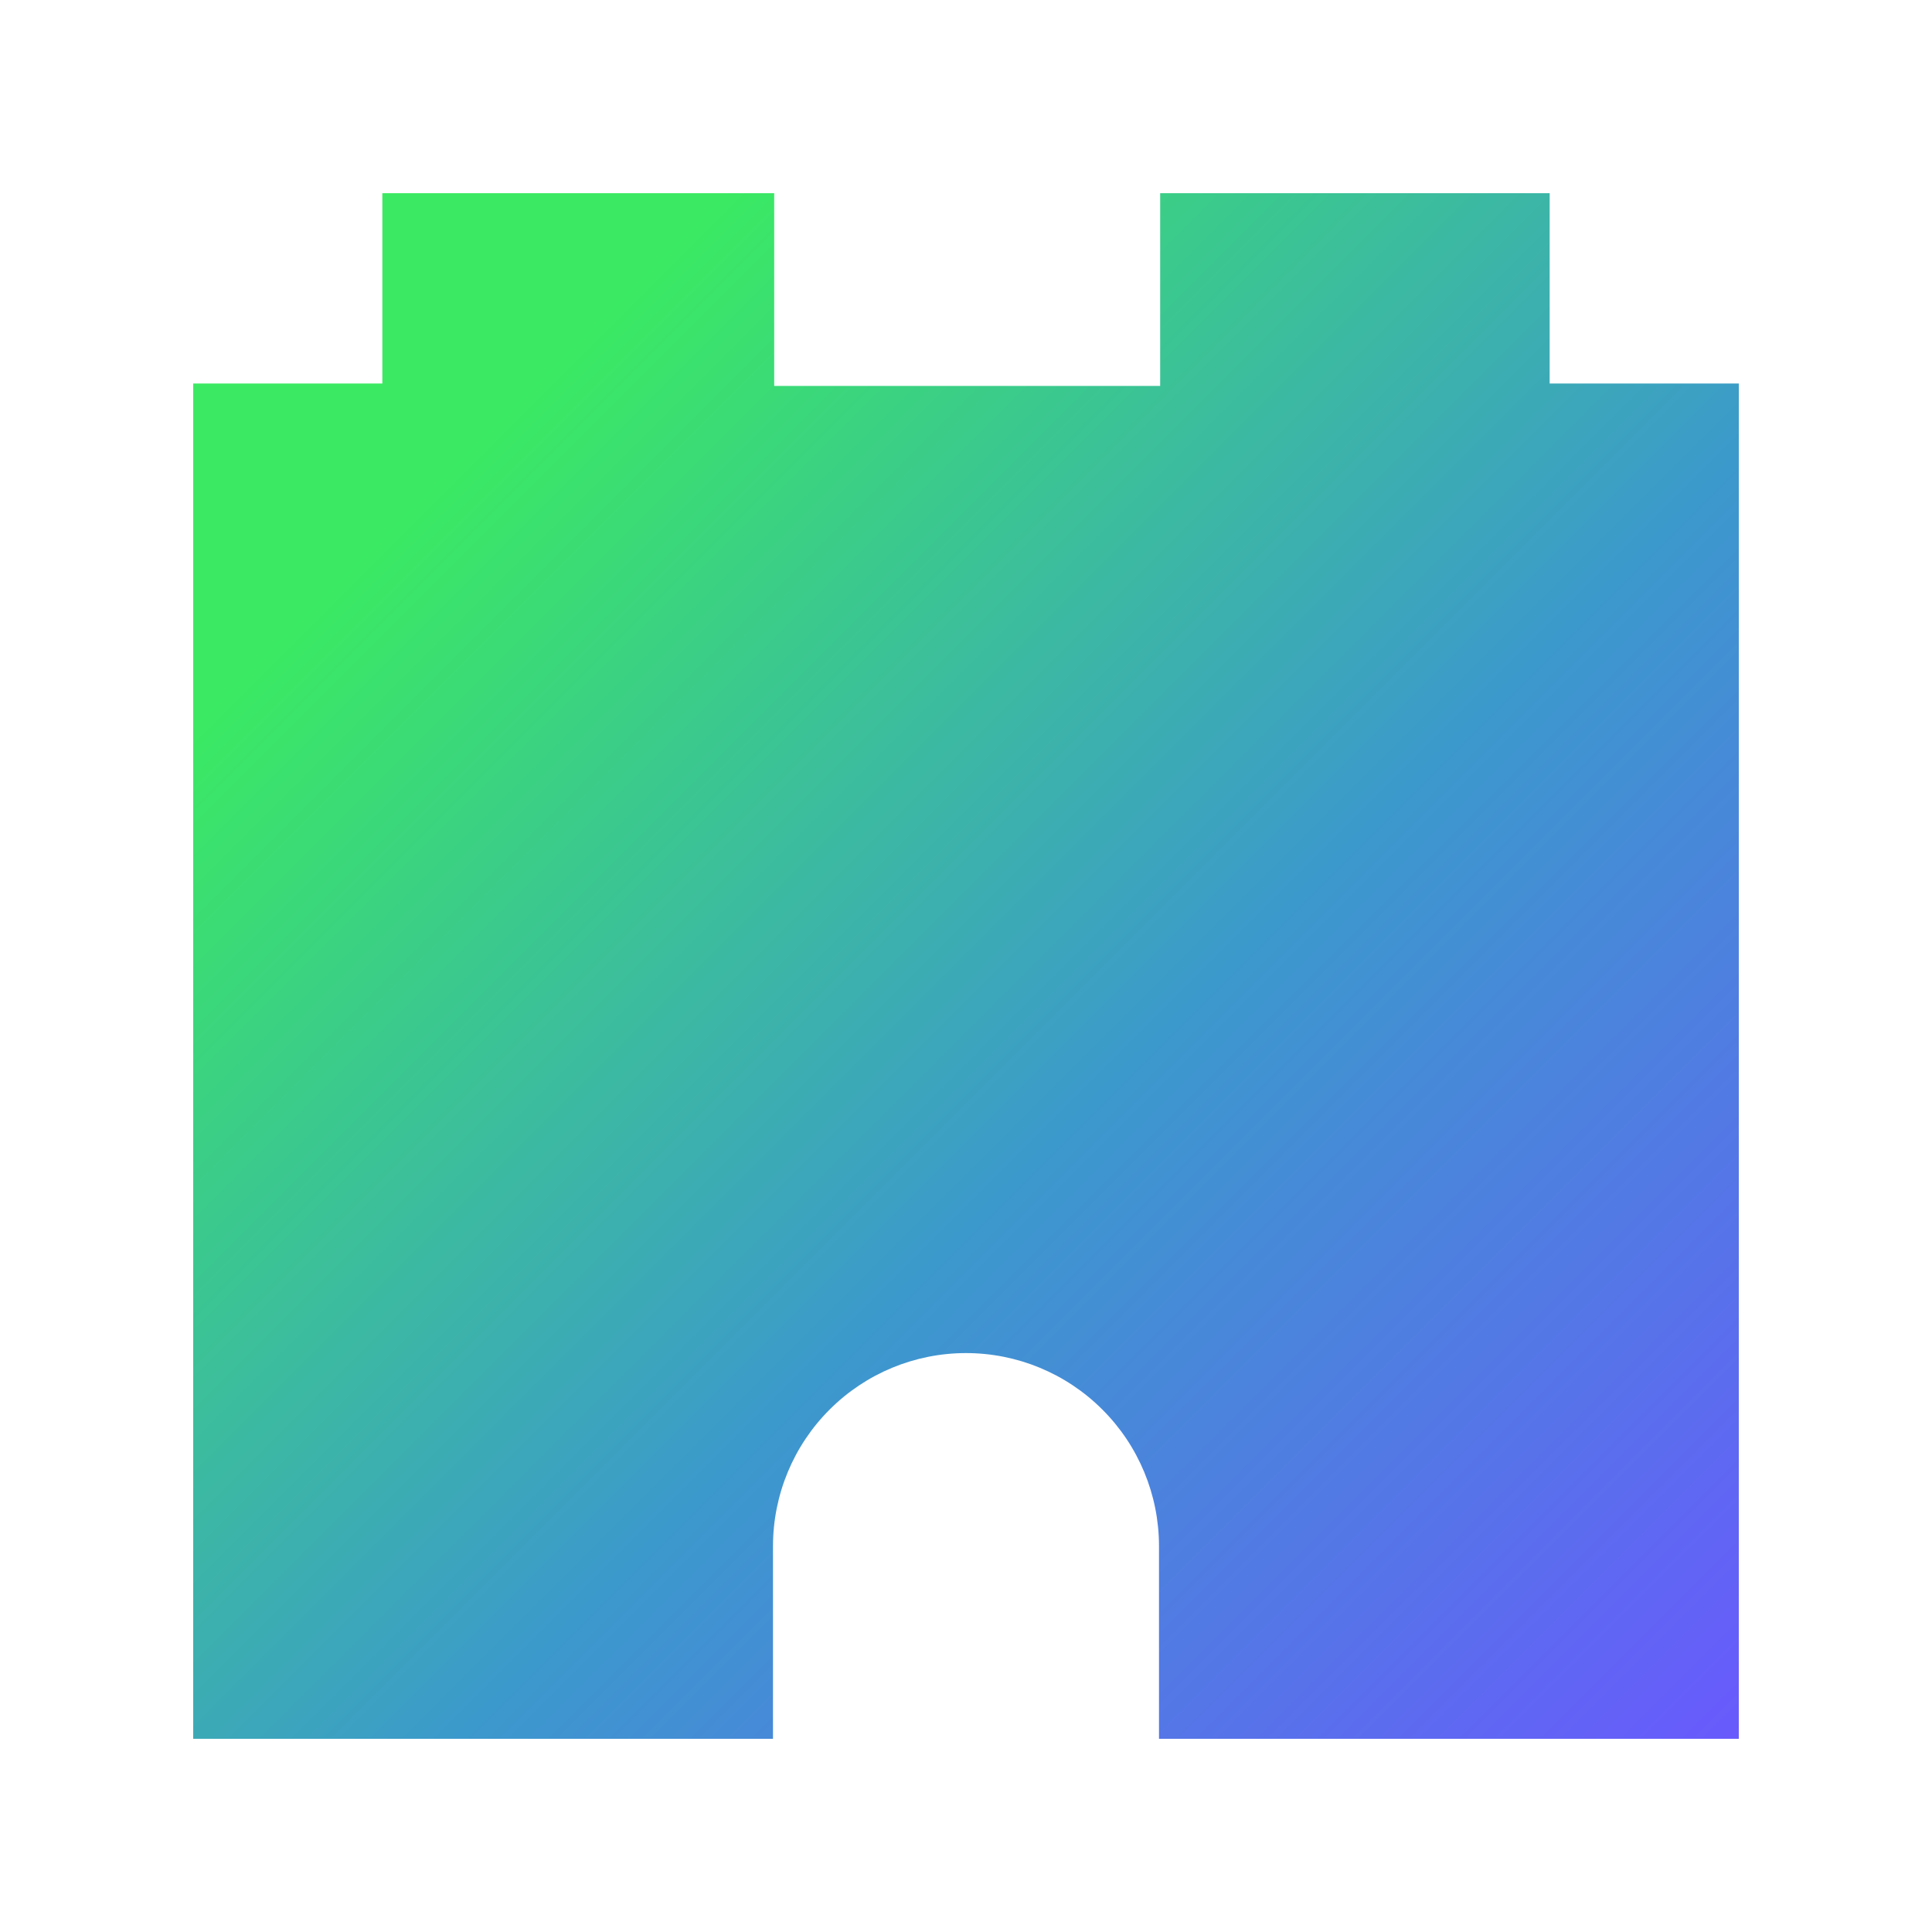
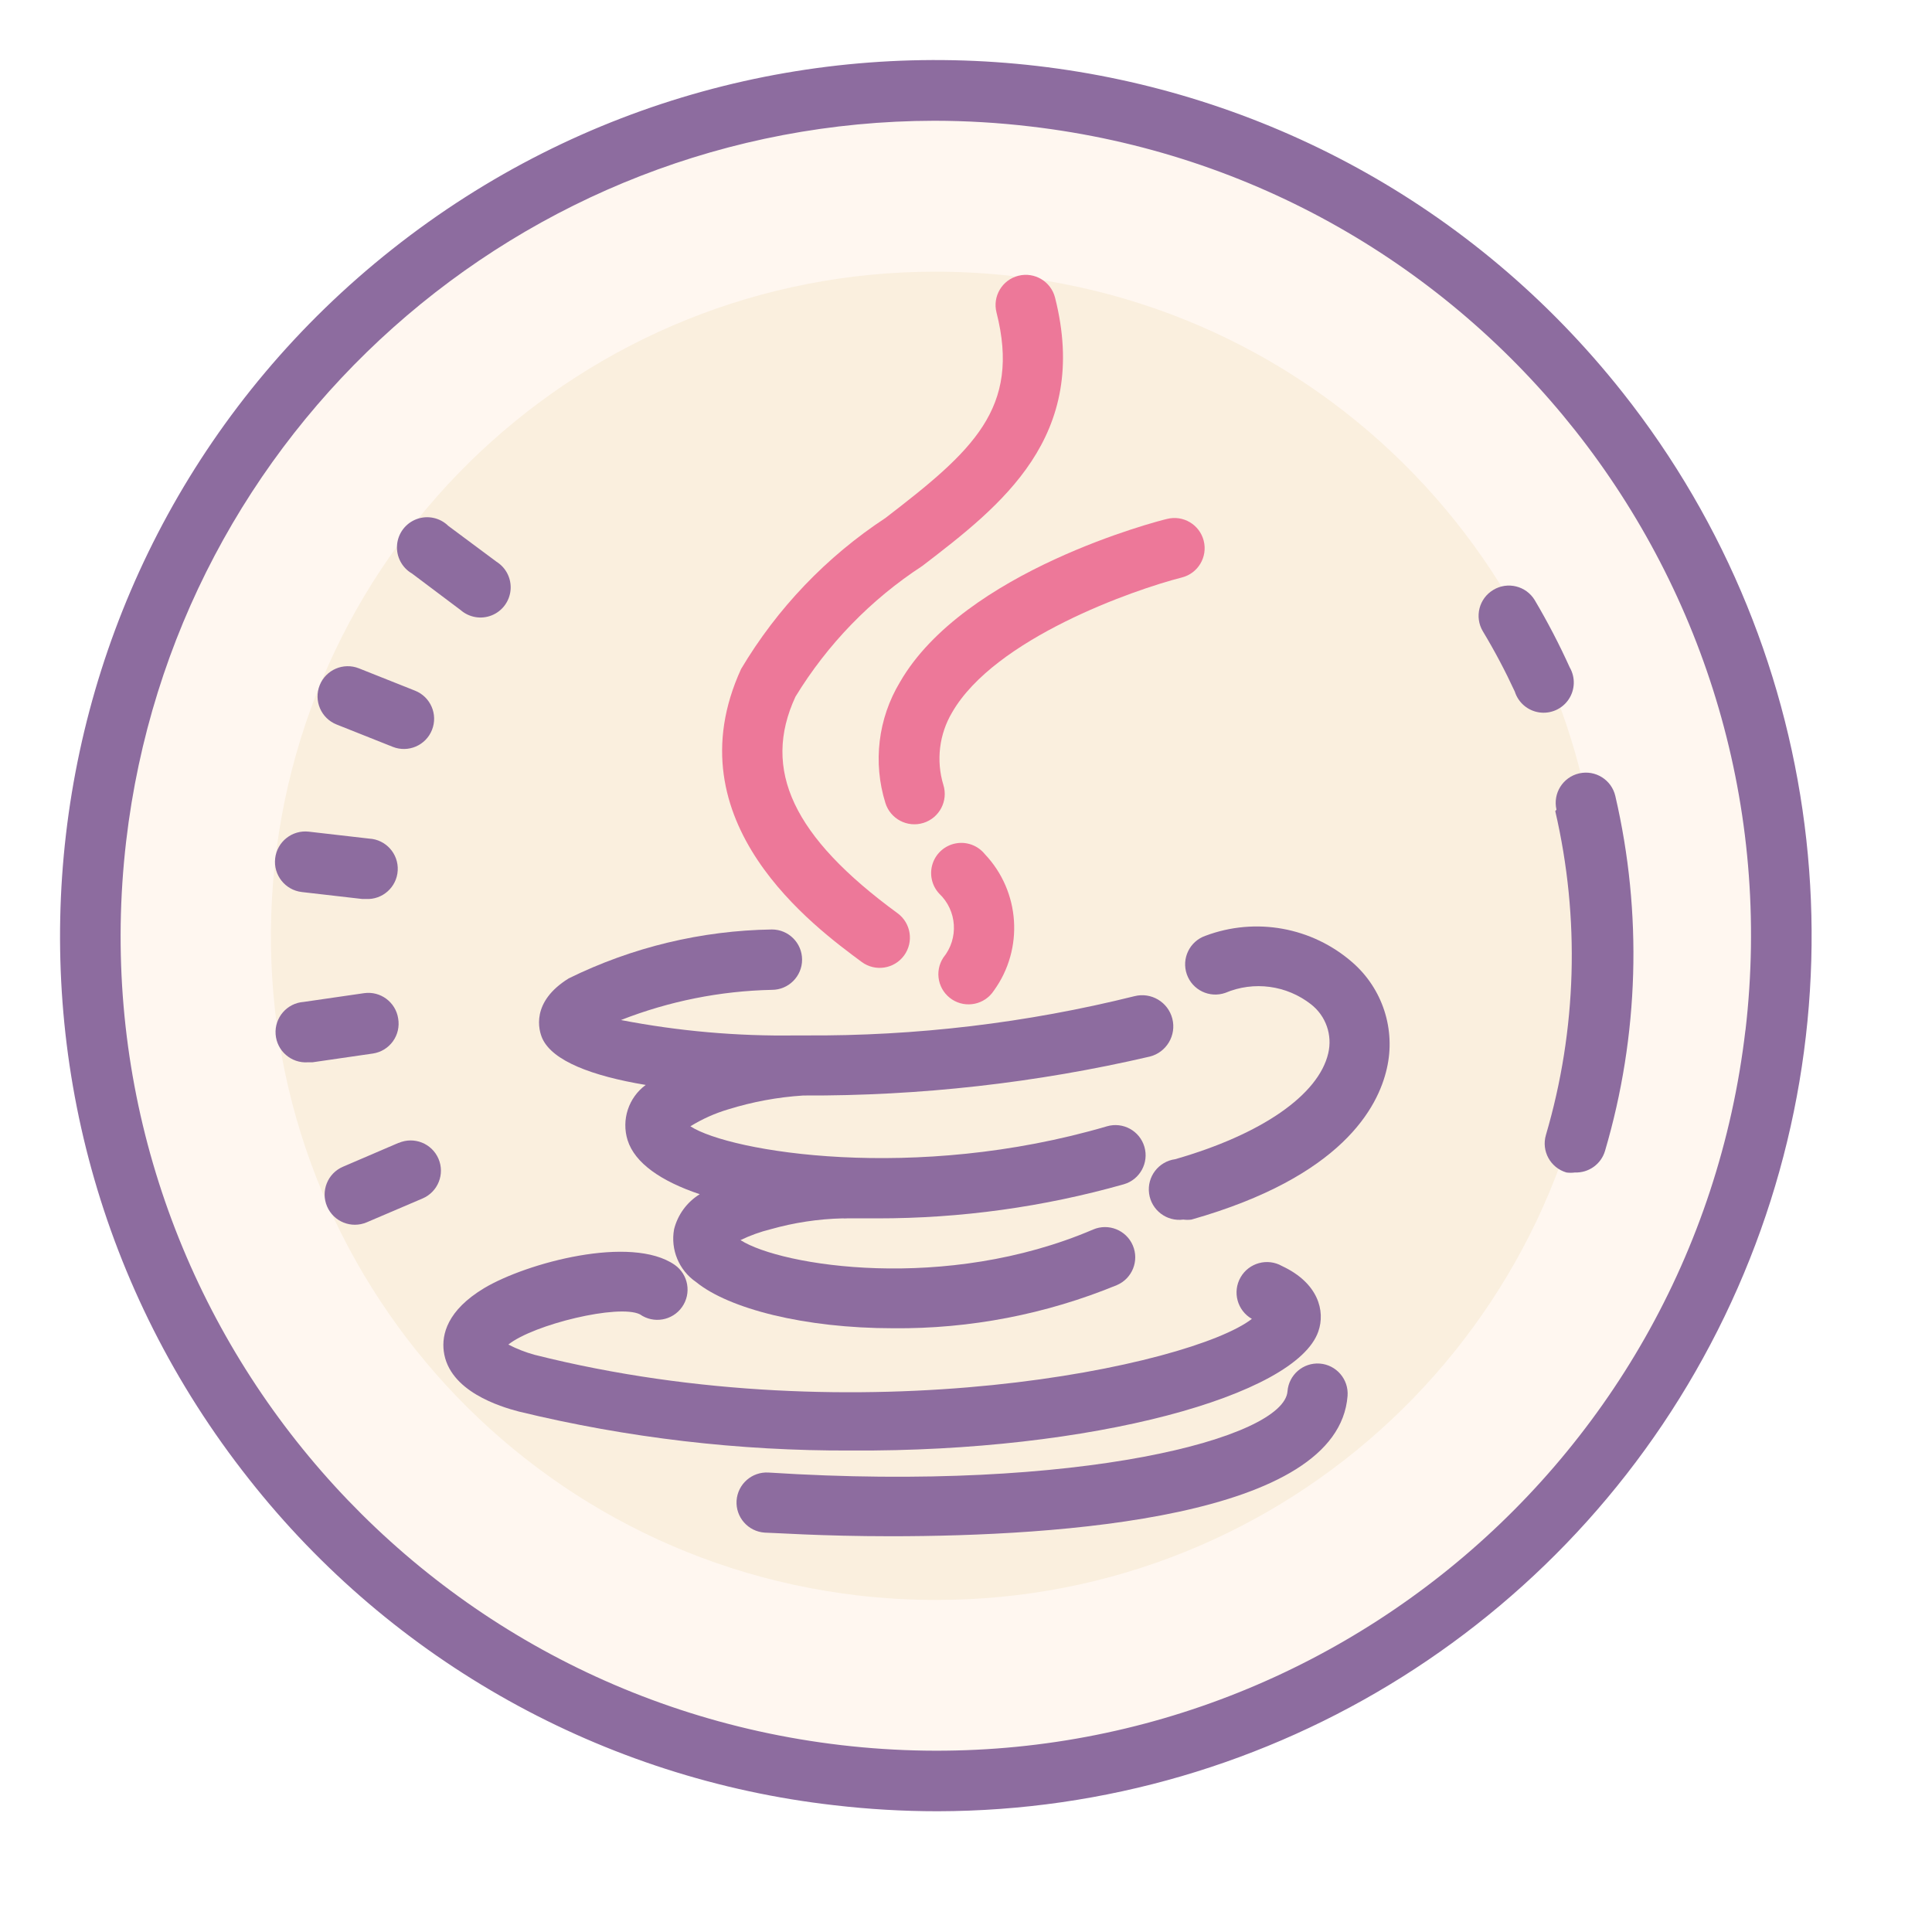
- <svg xmlns="http://www.w3.org/2000/svg" width="40" height="40" viewBox="0 0 40 40" fill="none">
-   <path d="M32.084 7.94V4H24.02V7.99H16.029V4H7.916V7.94H4V36H16.004V32.005C16.006 30.946 16.427 29.931 17.177 29.183C17.926 28.434 18.941 28.014 20 28.014C21.059 28.014 22.074 28.434 22.823 29.183C23.573 29.931 23.994 30.946 23.996 32.005V36H36V7.94H32.084Z" fill="url(#paint0_linear)" />
-   <defs>
-     <linearGradient id="paint0_linear" x1="2.942" y1="4.9" x2="37.777" y2="39.734" gradientUnits="userSpaceOnUse">
-       <stop offset="0.159" stop-color="#3BEA62" />
-       <stop offset="0.54" stop-color="#3C99CC" />
-       <stop offset="0.937" stop-color="#6B57FF" />
-     </linearGradient>
-   </defs>
+ <svg xmlns="http://www.w3.org/2000/svg" viewBox="0 0 64 64" width="64px" height="64px">
+   <path fill="#fff7f0" d="M31 3A28 28 0 1 0 31 59A28 28 0 1 0 31 3Z" transform="rotate(-83.33 31 31)" />
+   <path fill="#faefde" d="M31,53a22.38,22.38,0,0,1-2.59-.15A22,22,0,0,1,31,9a22.38,22.38,0,0,1,2.59.15A22,22,0,0,1,31,53Z" />
+   <path fill="#8d6c9f" d="M53.75,13A29,29,0,1,0,8.25,49,28.81,28.81,0,0,0,27.63,59.8a29.53,29.53,0,0,0,3.43.2A29,29,0,0,0,53.75,13Zm4.07,21.12A27,27,0,0,1,4.18,27.86,27,27,0,0,1,30.95,4a27.39,27.39,0,0,1,3.19.19A27,27,0,0,1,57.82,34.14Z" />
+   <path fill="#8d6c9f" d="M10 29.55l2 .23h.12a1 1 0 0 0 .11-2l-2-.23a1 1 0 1 0-.23 2zM13.19 33.74a1 1 0 0 0-1.13-.84l-2 .29a1 1 0 0 0 .14 2h.15l2-.29A1 1 0 0 0 13.19 33.74zM15.26 20.21a1 1 0 1 0 1.19-1.6l-1.6-1.19A1 1 0 1 0 13.65 19zM13.2 37.86l-1.84.79a1 1 0 1 0 .79 1.84L14 39.7a1 1 0 1 0-.79-1.84zM11.15 24l1.86.74a1 1 0 0 0 .74-1.86l-1.86-.74A1 1 0 0 0 11.15 24zM49.47 19.54a1 1 0 0 0-.35 1.37 20.89 20.89 0 0 1 1.06 2A1 1 0 1 0 52 22.11a23.06 23.06 0 0 0-1.16-2.23A1 1 0 0 0 49.47 19.54zM51.52 26.87a21.1 21.1 0 0 1-.31 10.73 1 1 0 0 0 .68 1.24 1 1 0 0 0 .28 0 1 1 0 0 0 1-.72 23.1 23.1 0 0 0 .34-11.75 1 1 0 0 0-1.95.45z" />
+   <path fill="#ed7899" d="M29.81 22.6a4.92 4.92 0 0 0-.48 4A1 1 0 1 0 31.25 26a3 3 0 0 1 .29-2.4c1.41-2.45 6-4.06 7.61-4.47a1 1 0 0 0-.49-1.94C38.39 17.25 31.93 18.91 29.81 22.6zM31.54 33.11a1 1 0 0 0 1.38-.29 3.55 3.55 0 0 0-.3-4.53 1 1 0 1 0-1.51 1.31 1.56 1.56 0 0 1 .14 2.12A1 1 0 0 0 31.54 33.11z" />
+   <path fill="#8d6c9f" d="M43.67,44.11c.24-.68,0-1.61-1.2-2.17a1,1,0,0,0-1,1.75c-2,1.55-13,3.9-23.76,1.19a4.49,4.49,0,0,1-.87-.34c.84-.67,3.66-1.35,4.36-1a1,1,0,0,0,1.15-1.64c-1.44-1-4.9-.07-6.31.77-1.23.74-1.41,1.54-1.34,2.09.17,1.33,1.88,1.84,2.49,2a45.8,45.8,0,0,0,11,1.29C36.18,48.1,42.93,46.23,43.67,44.11Z" />
+   <path fill="#8d6c9f" d="M21.39,35.94a1.66,1.66,0,0,0-.6,1.83c.24.76,1.11,1.36,2.39,1.79a1.91,1.91,0,0,0-.85,1.16,1.74,1.74,0,0,0,.73,1.75c1.08.88,3.58,1.53,6.53,1.53A19,19,0,0,0,37,42.57a1,1,0,0,0-.79-1.84c-4.88,2.09-10.34,1.21-11.68.35a5.14,5.14,0,0,1,1-.36,9.59,9.59,0,0,1,2.38-.36,1,1,0,0,0,.15,0l1,0a29.89,29.89,0,0,0,8.17-1.13,1,1,0,0,0-.56-1.92c-6.37,1.87-12.49.85-13.8,0a5.21,5.21,0,0,1,1.25-.56,10.63,10.63,0,0,1,2.49-.46h0A49.7,49.7,0,0,0,38.09,35,1,1,0,0,0,37.58,33,44,44,0,0,1,26.66,34.3l-.07,0h-.23a28.28,28.28,0,0,1-5.79-.51,14.56,14.56,0,0,1,5-1,1,1,0,0,0,0-2,15.78,15.78,0,0,0-6.73,1.62c-1.26.78-1,1.72-.87,2C18.31,35.14,19.59,35.64,21.39,35.94Z" />
+   <path fill="#8d6c9f" d="M39.93,31a1,1,0,1,0,.66,1.89,2.82,2.82,0,0,1,2.84.38A1.59,1.59,0,0,1,44,34.89c-.32,1.38-2.21,2.69-5.07,3.51a1,1,0,0,0,.27,2,1,1,0,0,0,.27,0c5-1.42,6.18-3.73,6.47-5a3.59,3.59,0,0,0-1.14-3.52A4.82,4.82,0,0,0,39.93,31Z" />
+   <path fill="#ed7899" d="M28.55,31.87a1,1,0,1,0,1.18-1.62c-3.46-2.53-4.5-4.75-3.38-7.17a13.67,13.67,0,0,1,4.2-4.33c2.61-2,5.57-4.28,4.4-8.89a1,1,0,0,0-1.94.49c.81,3.18-.79,4.59-3.68,6.81a15.42,15.42,0,0,0-4.78,5C22.22,27.24,27,30.72,28.55,31.87Z" />
+   <path fill="#8d6c9f" d="M43.72,45.17a1,1,0,0,0-1.07.92c-.12,1.54-6.87,3.35-17.19,2.69a1,1,0,0,0-1.06.93,1,1,0,0,0,.93,1.06c.22,0,1.89.12,4.17.12,5.59,0,14.83-.61,15.14-4.65A1,1,0,0,0,43.72,45.17Z" />
</svg>
